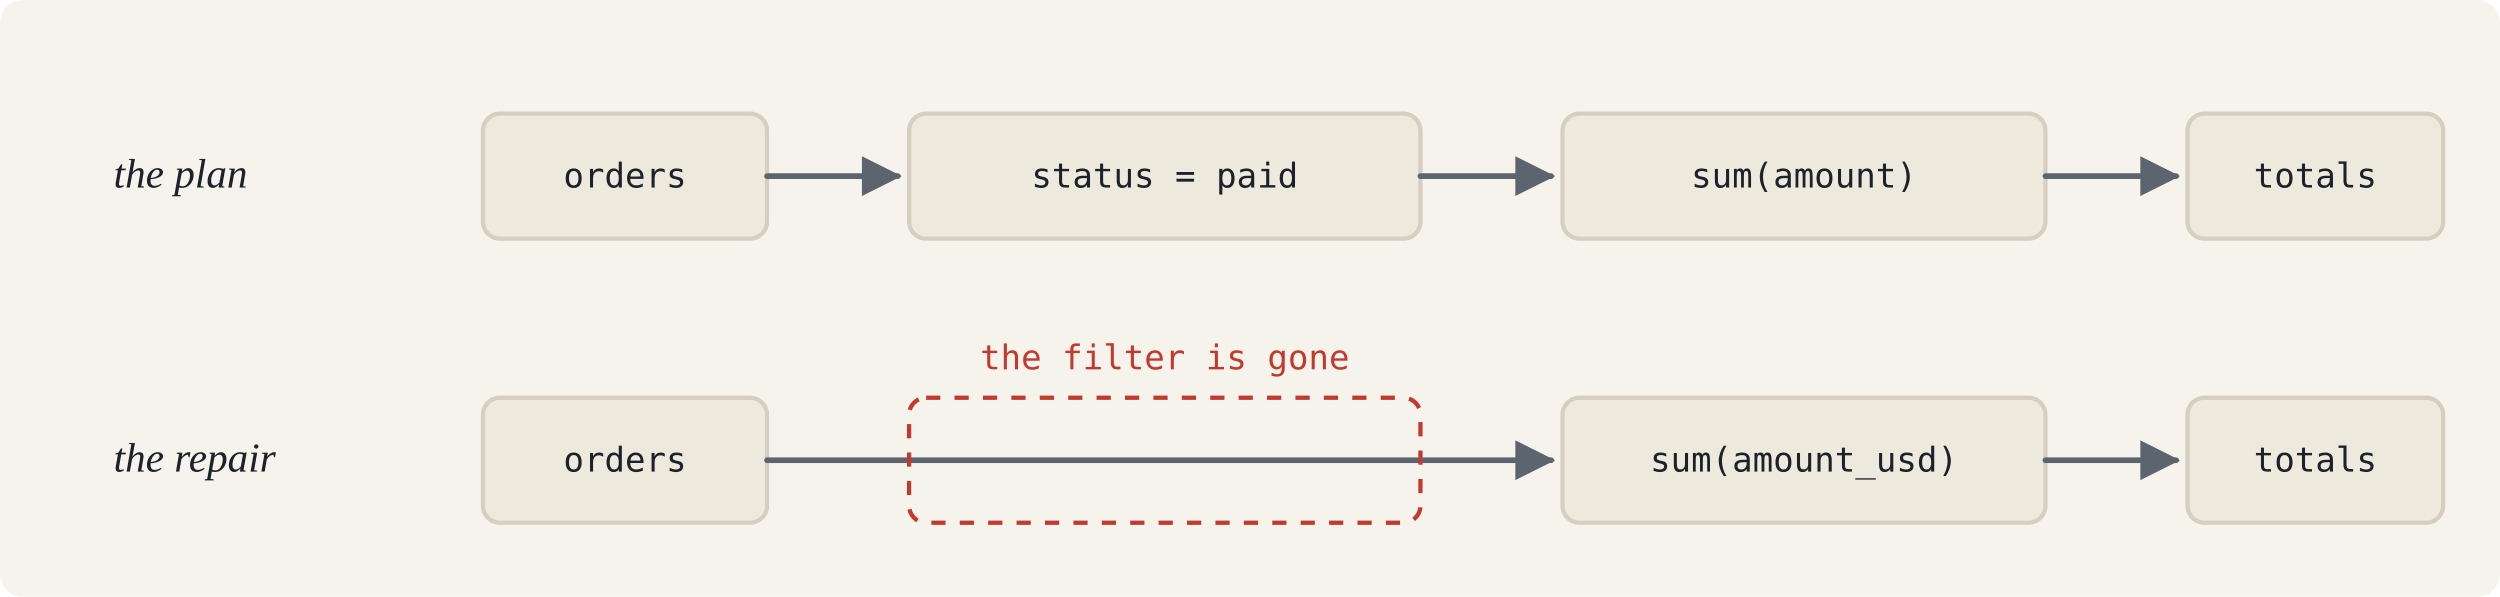
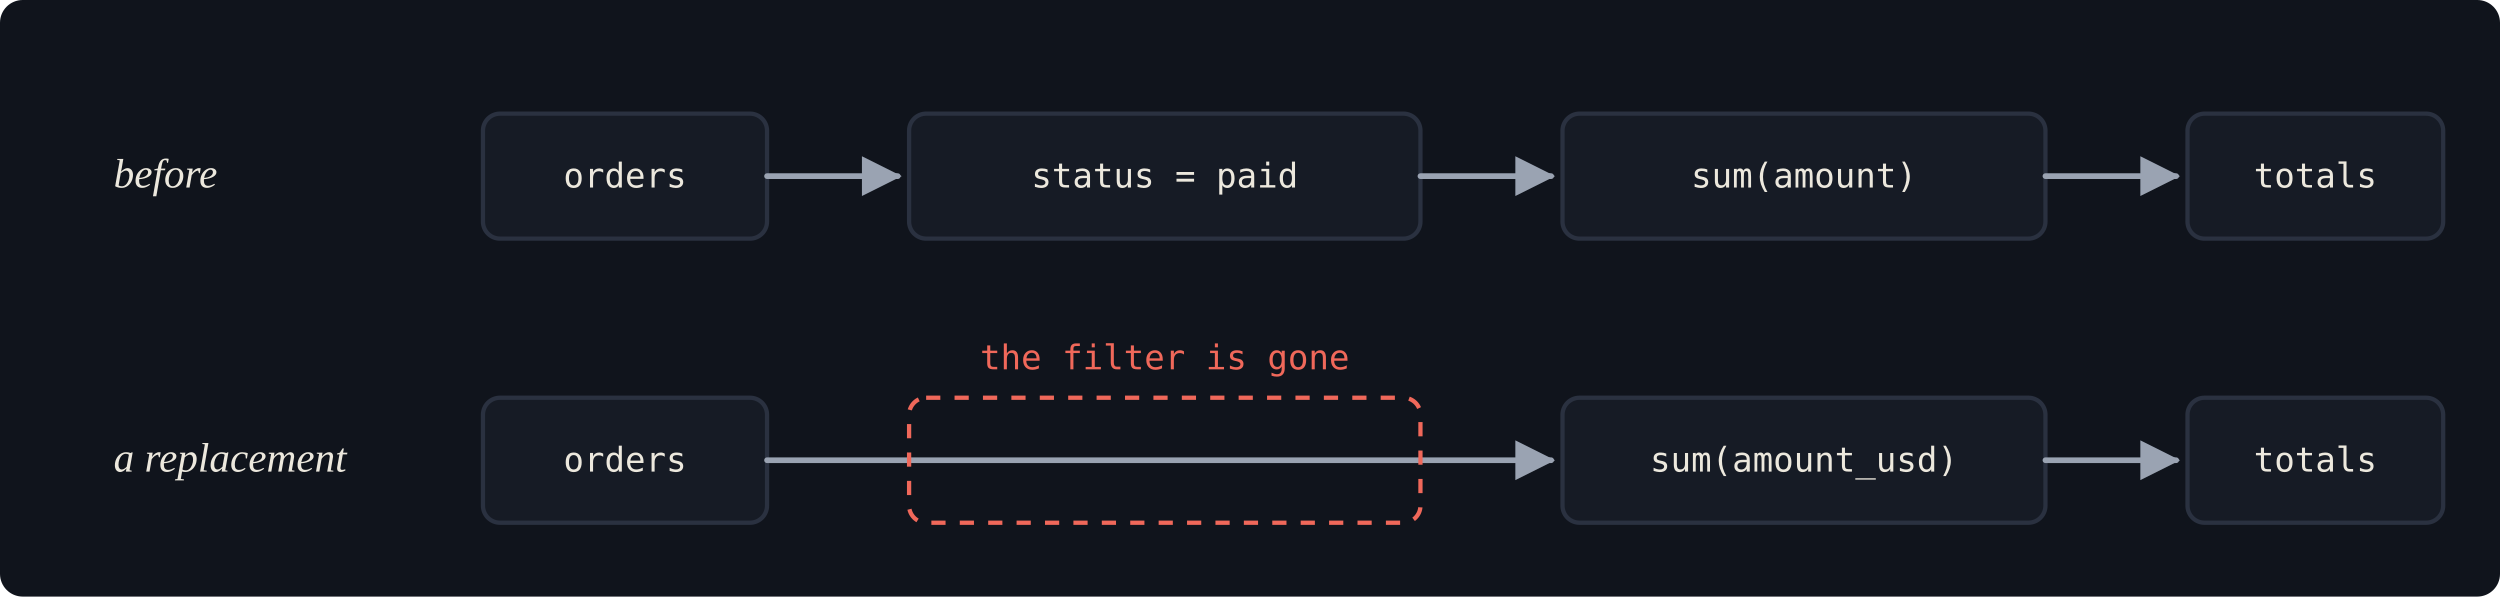
- <svg xmlns="http://www.w3.org/2000/svg" viewBox="0 0 880 210.0" width="880" role="img" aria-label="The plan filters the orders to paid orders before it sums the amount for each region. After the repair by the local model, the filter is gone and the sum uses all orders.">
+ <svg xmlns="http://www.w3.org/2000/svg" viewBox="0 0 880 210.0" width="880" role="img" aria-label="Before the replacement, the graph filters the orders to paid orders, and then it sums the amount for each region. In the replacement, the filter is gone and the sum uses all orders.">
  <style>
- text { font-family: ui-monospace, SFMono-Regular, Menlo, Consolas, "DejaVu Sans Mono", monospace; font-size: 12px; fill: #1c222c; }
- text.m { fill: #5c6470; } text.s { font-family: Georgia, "Times New Roman", serif; font-style: italic; font-size: 14.5px; } text.h { font-weight: 600; }
- .ax { stroke: #d6cfc0; stroke-width: 1; fill: none; } .ln { fill: none; stroke-width: 2; stroke-linejoin: round; stroke-linecap: round; }
- .sb { stroke: #0F86B0; } .sr { stroke: #A8501C; } .sg { stroke: #9A7400; } .sm { stroke: #5c6470; } .si { stroke: #1c222c; } .sx { stroke: #C23A2E; }
- .fb { fill: #0F86B0; } .fr { fill: #A8501C; } .fg { fill: #9A7400; } .fx, text.fx { fill: #C23A2E; } .fbg, text.fbg { fill: #f6f3ec; } .fp { fill: #eee9dd; } .fn { fill: none; } .fm { fill: #5c6470; }
- .box { fill: #eee9dd; stroke: #d6cfc0; stroke-width: 1.5; } .dash { stroke-dasharray: 5 5; }
- text.halo { paint-order: stroke; stroke: #f6f3ec; stroke-width: 4px; stroke-linejoin: round; }
- .chip.on rect { stroke: #9A7400; stroke-width: 2.5; }
+ text { font-family: ui-monospace, SFMono-Regular, Menlo, Consolas, "DejaVu Sans Mono", monospace; font-size: 12px; fill: #ece8dd; }
+ text.m { fill: #9aa3b2; } text.s { font-family: Georgia, "Times New Roman", serif; font-style: italic; font-size: 14.5px; } text.h { font-weight: 600; }
+ .ax { stroke: #2a3140; stroke-width: 1; fill: none; } .ln { fill: none; stroke-width: 2; stroke-linejoin: round; stroke-linecap: round; }
+ .sb { stroke: #2B9FC6; } .sr { stroke: #C8763E; } .sg { stroke: #E8C547; } .sm { stroke: #9aa3b2; } .si { stroke: #ece8dd; } .sx { stroke: #F0685A; }
+ .fb { fill: #2B9FC6; } .fr { fill: #C8763E; } .fg { fill: #E8C547; } .fx, text.fx { fill: #F0685A; } .fbg, text.fbg { fill: #10141c; } .fp { fill: #161b25; } .fn { fill: none; } .fm { fill: #9aa3b2; }
+ .box { fill: #161b25; stroke: #2a3140; stroke-width: 1.5; } .dash { stroke-dasharray: 5 5; }
+ text.halo { paint-order: stroke; stroke: #10141c; stroke-width: 4px; stroke-linejoin: round; }
+ .chip.on rect { stroke: #E8C547; stroke-width: 2.5; }
</style>
-   <rect x="0" y="0" width="880" height="210.0" rx="8" fill="#f6f3ec" />
+   <rect x="0" y="0" width="880" height="210.0" rx="8" fill="#10141c" />
  <defs>
    <marker id="aj" viewBox="0 0 10 10" refX="9" refY="5" markerWidth="7" markerHeight="7" orient="auto">
      <path d="M0 0L10 5L0 10z" class="fm" />
    </marker>
  </defs>
-   <text x="40" y="66" class="s">the plan</text>
+   <text x="40" y="66" class="s">before</text>
  <rect x="170" y="40" width="100" height="44" rx="6" class="box" />
  <text x="220" y="66" text-anchor="middle">orders</text>
  <rect x="320" y="40" width="180" height="44" rx="6" class="box" />
  <text x="410" y="66" text-anchor="middle">status = paid</text>
  <rect x="550" y="40" width="170" height="44" rx="6" class="box" />
  <text x="635" y="66" text-anchor="middle">sum(amount)</text>
  <rect x="770" y="40" width="90" height="44" rx="6" class="box" />
  <text x="815" y="66" text-anchor="middle">totals</text>
  <path d="M270 62H316" class="ln sm" marker-end="url(#aj)" />
  <path d="M500 62H546" class="ln sm" marker-end="url(#aj)" />
  <path d="M720 62H766" class="ln sm" marker-end="url(#aj)" />
-   <text x="40" y="166" class="s">the repair</text>
+   <text x="40" y="166" class="s">a replacement</text>
  <rect x="170" y="140" width="100" height="44" rx="6" class="box" />
  <text x="220" y="166" text-anchor="middle">orders</text>
  <path d="M270 162H546" class="ln sm" marker-end="url(#aj)" />
  <rect x="320" y="140" width="180" height="44" rx="6" class="fn sx dash" stroke-width="1.5" />
  <text x="410" y="130" text-anchor="middle" class="fx">the filter is gone</text>
  <rect x="550" y="140" width="170" height="44" rx="6" class="box" />
  <text x="635" y="166" text-anchor="middle">sum(amount_usd)</text>
  <rect x="770" y="140" width="90" height="44" rx="6" class="box" />
  <text x="815" y="166" text-anchor="middle">totals</text>
  <path d="M720 162H766" class="ln sm" marker-end="url(#aj)" />
</svg>
